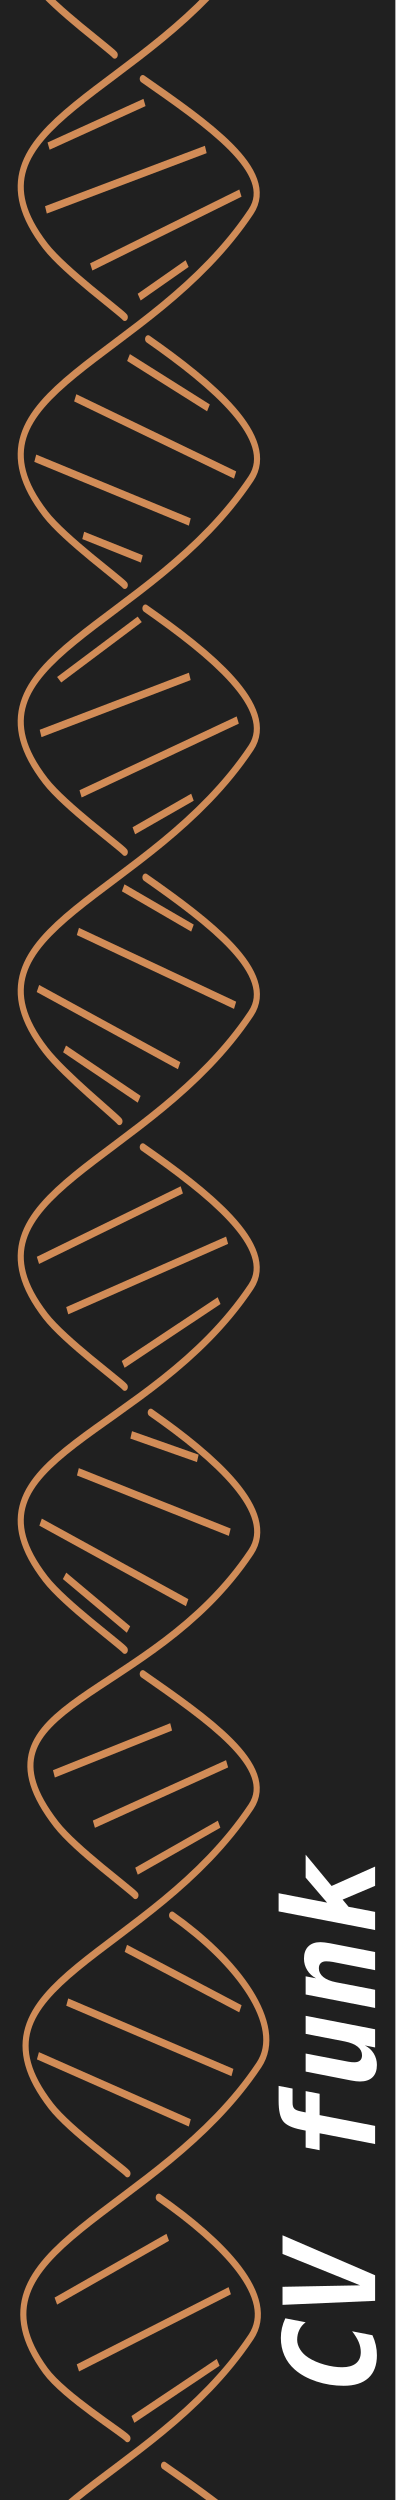
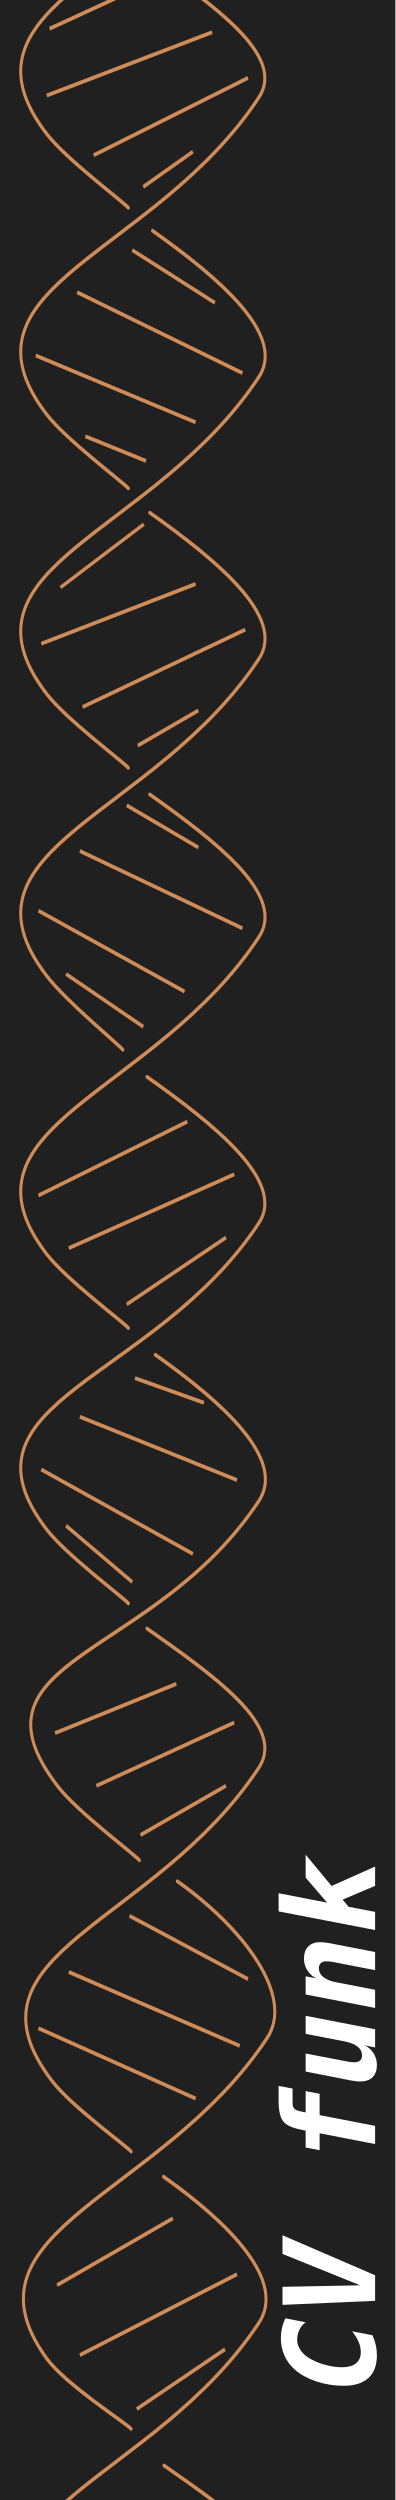
<svg xmlns="http://www.w3.org/2000/svg" width="20.32mm" height="128.5mm" viewBox="0 0 20.32 128.5" version="1.1" id="svg8" xml:space="preserve">
  <defs id="defs2">
    <clipPath id="_clip1">
      <rect x="1625" y="1115" width="205" height="598" id="rect6630" />
    </clipPath>
  </defs>
  <rect id="rect1" x="4.7184479e-16" y="-0.722" width="20.32" height="129.943" style="clip-rule:evenodd;fill:#202020;fill-rule:evenodd;stroke-width:0.317;stroke-linejoin:round;stroke-miterlimit:1.5" />
  <rect style="clip-rule:evenodd;display:none;fill:#3b3b3b;fill-opacity:1;fill-rule:evenodd;stroke:#d08c59;stroke-width:0.352;stroke-linejoin:round;stroke-miterlimit:1.5;stroke-dasharray:none;stroke-opacity:1" id="rect2" width="17.226" height="111.574" x="19.288" y="11.275" rx="4" ry="4" />
-   <g transform="matrix(0.1369486,0,0,0.1725073,-404.9252,-150.3342)" id="g745" style="clip-rule:evenodd;fill-rule:evenodd;stroke-width:2.295;stroke-linejoin:round;stroke-miterlimit:1.5;stroke-dasharray:none">
-     <path d="m 2982,1262 60,-21" style="fill:none;stroke:#d28c57;stroke-width:2.295;stroke-dasharray:none" id="path743" />
-   </g>
-   <g transform="matrix(0.1369486,0,0,0.1725073,-404.9252,-150.3342)" id="g749" style="clip-rule:evenodd;fill-rule:evenodd;stroke-width:2.295;stroke-linejoin:round;stroke-miterlimit:1.5;stroke-dasharray:none">
-     <path d="m 2986,1577 57,-23" style="fill:none;stroke:#d28c57;stroke-width:2.295;stroke-dasharray:none" id="path747" />
-   </g>
-   <g transform="matrix(0.1369486,0,0,0.1725073,-406.0586,-153.2507)" id="g753" style="clip-rule:evenodd;fill-rule:evenodd;stroke-width:2.295;stroke-linejoin:round;stroke-miterlimit:1.5;stroke-dasharray:none">
-     <path d="m 2986,1574 42,-19" style="fill:none;stroke:#d28c57;stroke-width:2.295;stroke-dasharray:none" id="path751" />
-   </g>
-   <g transform="matrix(0.1369486,0,0,0.1725073,-401.9598,-147.6863)" id="g757" style="clip-rule:evenodd;fill-rule:evenodd;stroke-width:2.295;stroke-linejoin:round;stroke-miterlimit:1.5;stroke-dasharray:none">
-     <path d="m 2985,1577 32,-17" style="fill:none;stroke:#d28c57;stroke-width:2.295;stroke-dasharray:none" id="path755" />
-   </g>
  <g transform="matrix(0.1369486,0,0,0.1725073,-404.9252,-150.3342)" id="g761" style="clip-rule:evenodd;fill-rule:evenodd;stroke-width:1.534;stroke-linejoin:round;stroke-miterlimit:1.5">
        
    </g>
-   <g transform="matrix(0.1369486,0,0,0.1725073,-404.9252,-150.3342)" id="g765" style="clip-rule:evenodd;fill-rule:evenodd;stroke-width:2.295;stroke-linejoin:round;stroke-miterlimit:1.5;stroke-dasharray:none">
-     <path d="m 2971,1484 57,20" style="fill:none;stroke:#d28c57;stroke-width:2.295;stroke-dasharray:none" id="path763" />
-   </g>
-   <g transform="matrix(0.1369486,0,0,0.1725073,-404.9252,-150.3342)" id="g769" style="clip-rule:evenodd;fill-rule:evenodd;stroke-width:2.295;stroke-linejoin:round;stroke-miterlimit:1.5;stroke-dasharray:none">
-     <path d="m 2982,1468 62,21" style="fill:none;stroke:#d28c57;stroke-width:2.295;stroke-dasharray:none" id="path767" />
-   </g>
-   <g transform="matrix(0.1369486,0,0,0.1725073,-404.9252,-150.3342)" id="g773" style="clip-rule:evenodd;fill-rule:evenodd;stroke-width:2.295;stroke-linejoin:round;stroke-miterlimit:1.5;stroke-dasharray:none">
-     <path d="m 3004,1452 43,18" style="fill:none;stroke:#d28c57;stroke-width:2.295;stroke-dasharray:none" id="path771" />
-   </g>
-   <g transform="matrix(0.1369486,0,0,0.1725073,-404.9252,-150.3342)" id="g777" style="clip-rule:evenodd;fill-rule:evenodd;stroke-width:2.295;stroke-linejoin:round;stroke-miterlimit:1.5;stroke-dasharray:none">
-     <path d="m 3008,1429 31,-14" style="fill:none;stroke:#d28c57;stroke-width:2.295;stroke-dasharray:none" id="path775" />
-   </g>
-   <g transform="matrix(0.1369486,0,0,0.1725073,-404.9252,-150.3342)" id="g781" style="clip-rule:evenodd;fill-rule:evenodd;stroke-width:2.295;stroke-linejoin:round;stroke-miterlimit:1.5;stroke-dasharray:none">
-     <path d="m 2992,1415 50,-18" style="fill:none;stroke:#d28c57;stroke-width:2.295;stroke-dasharray:none" id="path779" />
-   </g>
-   <g transform="matrix(0.1369486,0,0,0.1725073,-404.9252,-150.3342)" id="g785" style="clip-rule:evenodd;fill-rule:evenodd;stroke-width:2.295;stroke-linejoin:round;stroke-miterlimit:1.5;stroke-dasharray:none">
-     <path d="m 2977,1400 44,-14" style="fill:none;stroke:#d28c57;stroke-width:2.295;stroke-dasharray:none" id="path783" />
-   </g>
-   <g transform="matrix(0.1369486,0,0,0.1725073,-404.9252,-150.3342)" id="g793" style="clip-rule:evenodd;fill-rule:evenodd;stroke-width:2.295;stroke-linejoin:round;stroke-miterlimit:1.5;stroke-dasharray:none">
-     <path d="m 2981,1341 24,16" style="fill:none;stroke:#d28c57;stroke-width:2.295;stroke-dasharray:none" id="path791" />
-   </g>
-   <g transform="matrix(0.1369486,0,0,0.1725073,-404.9252,-150.3342)" id="g797" style="clip-rule:evenodd;fill-rule:evenodd;stroke-width:2.295;stroke-linejoin:round;stroke-miterlimit:1.5;stroke-dasharray:none">
-     <path d="m 2972,1325 55,24" style="fill:none;stroke:#d28c57;stroke-width:2.295;stroke-dasharray:none" id="path795" />
-   </g>
-   <g transform="matrix(0.1369486,0,0,0.1725073,-404.9252,-150.3342)" id="g801" style="clip-rule:evenodd;fill-rule:evenodd;stroke-width:2.295;stroke-linejoin:round;stroke-miterlimit:1.5;stroke-dasharray:none">
-     <path d="m 2986,1310 57,18" style="fill:none;stroke:#d28c57;stroke-width:2.295;stroke-dasharray:none" id="path799" />
-   </g>
-   <g transform="matrix(0.1369486,0,0,0.1725073,-404.9252,-150.3342)" id="g805" style="clip-rule:evenodd;fill-rule:evenodd;stroke-width:2.295;stroke-linejoin:round;stroke-miterlimit:1.5;stroke-dasharray:none">
-     <path d="m 3006,1299 25,7" style="fill:none;stroke:#d28c57;stroke-width:2.295;stroke-dasharray:none" id="path803" />
-   </g>
-   <g transform="matrix(0.1369486,0,0,0.1725073,-404.9252,-150.3342)" id="g809" style="clip-rule:evenodd;fill-rule:evenodd;stroke-width:2.295;stroke-linejoin:round;stroke-miterlimit:1.5;stroke-dasharray:none">
-     <path d="m 3003,1278 36,-19" style="fill:none;stroke:#d28c57;stroke-width:2.295;stroke-dasharray:none" id="path807" />
-   </g>
-   <g transform="matrix(0.1369486,0,0,0.1725073,-404.9252,-150.3342)" id="g813" style="clip-rule:evenodd;fill-rule:evenodd;stroke-width:2.295;stroke-linejoin:round;stroke-miterlimit:1.5;stroke-dasharray:none">
-     <path d="m 2971,1247 54,-21" style="fill:none;stroke:#d28c57;stroke-width:2.295;stroke-dasharray:none" id="path811" />
-   </g>
-   <g transform="matrix(0.1369486,0,0,0.1725073,-404.9252,-150.3342)" id="g821" style="clip-rule:evenodd;fill-rule:evenodd;stroke-width:2.295;stroke-linejoin:round;stroke-miterlimit:1.5;stroke-dasharray:none">
-     <path d="m 2981,1184 28,15" style="fill:none;stroke:#d28c57;stroke-width:2.295;stroke-dasharray:none" id="path819" />
-   </g>
-   <g transform="matrix(0.1369486,0,0,0.1725073,-404.9252,-150.3342)" id="g825" style="clip-rule:evenodd;fill-rule:evenodd;stroke-width:2.295;stroke-linejoin:round;stroke-miterlimit:1.5;stroke-dasharray:none">
-     <path d="m 2971,1166 53,23" style="fill:none;stroke:#d28c57;stroke-width:2.295;stroke-dasharray:none" id="path823" />
-   </g>
-   <g transform="matrix(0.1369486,0,0,0.1725073,-404.9252,-150.3342)" id="g829" style="clip-rule:evenodd;fill-rule:evenodd;stroke-width:2.295;stroke-linejoin:round;stroke-miterlimit:1.5;stroke-dasharray:none">
-     <path d="m 2986,1149 59,22" style="fill:none;stroke:#d28c57;stroke-width:2.295;stroke-dasharray:none" id="path827" />
-   </g>
-   <g transform="matrix(0.1369486,0,0,0.1725073,-404.9252,-150.3342)" id="g833" style="clip-rule:evenodd;fill-rule:evenodd;stroke-width:2.295;stroke-linejoin:round;stroke-miterlimit:1.5;stroke-dasharray:none">
-     <path d="m 3003,1136 26,12" style="fill:none;stroke:#d28c57;stroke-width:2.295;stroke-dasharray:none" id="path831" />
-   </g>
-   <g transform="matrix(0.1369486,0,0,0.1725073,-404.9252,-150.3342)" id="g837" style="clip-rule:evenodd;fill-rule:evenodd;stroke-width:2.295;stroke-linejoin:round;stroke-miterlimit:1.5;stroke-dasharray:none">
-     <path d="m 2987,1108 59,-22" style="fill:none;stroke:#d28c57;stroke-width:2.295;stroke-dasharray:none" id="path835" />
-   </g>
-   <g transform="matrix(0.1369486,0,0,0.1725073,-404.9252,-150.3342)" id="g841" style="clip-rule:evenodd;fill-rule:evenodd;stroke-width:2.295;stroke-linejoin:round;stroke-miterlimit:1.5;stroke-dasharray:none">
-     <path d="m 3007,1119 22,-10" style="fill:none;stroke:#d28c57;stroke-width:2.295;stroke-dasharray:none" id="path839" />
-   </g>
-   <g transform="matrix(0.1369486,0,0,0.1725073,-404.9252,-150.3342)" id="g845" style="clip-rule:evenodd;fill-rule:evenodd;stroke-width:2.295;stroke-linejoin:round;stroke-miterlimit:1.5;stroke-dasharray:none">
-     <path d="m 2972,1090 56,-17" style="fill:none;stroke:#d28c57;stroke-width:2.295;stroke-dasharray:none" id="path843" />
-   </g>
-   <g transform="matrix(0.1369486,0,0,0.1725073,-404.9252,-150.3342)" id="g853" style="clip-rule:evenodd;fill-rule:evenodd;stroke-width:2.295;stroke-linejoin:round;stroke-miterlimit:1.5;stroke-dasharray:none">
-     <path d="m 2988,1031 22,7" style="fill:none;stroke:#d28c57;stroke-width:2.295;stroke-dasharray:none" id="path851" />
-   </g>
-   <g transform="matrix(0.1369486,0,0,0.1725073,-404.9252,-150.3342)" id="g857" style="clip-rule:evenodd;fill-rule:evenodd;stroke-width:2.295;stroke-linejoin:round;stroke-miterlimit:1.5;stroke-dasharray:none">
-     <path d="m 2970,1008 58,19" style="fill:none;stroke:#d28c57;stroke-width:2.295;stroke-dasharray:none" id="path855" />
-   </g>
-   <g transform="matrix(0.1369486,0,0,0.1725073,-404.9252,-150.3342)" id="g861" style="clip-rule:evenodd;fill-rule:evenodd;stroke-width:2.295;stroke-linejoin:round;stroke-miterlimit:1.5;stroke-dasharray:none">
-     <path d="m 2985,990 60,23" style="fill:none;stroke:#d28c57;stroke-width:2.295;stroke-dasharray:none" id="path859" />
-   </g>
-   <g transform="matrix(0.1369486,0,0,0.1725073,-404.9252,-150.3342)" id="g865" style="clip-rule:evenodd;fill-rule:evenodd;stroke-width:2.295;stroke-linejoin:round;stroke-miterlimit:1.5;stroke-dasharray:none">
-     <path d="m 3005,978 30,15" style="fill:none;stroke:#d28c57;stroke-width:2.295;stroke-dasharray:none" id="path863" />
-   </g>
-   <g transform="matrix(0.1369486,0,0,0.1725073,-404.9252,-150.3342)" id="g869" style="clip-rule:evenodd;fill-rule:evenodd;stroke-width:2.295;stroke-linejoin:round;stroke-miterlimit:1.5;stroke-dasharray:none">
-     <path d="m 2991,951 56,-22" style="fill:none;stroke:#d28c57;stroke-width:2.295;stroke-dasharray:none" id="path867" />
-   </g>
-   <g transform="matrix(0.1369486,0,0,0.1725073,-404.9252,-150.3342)" id="g873" style="clip-rule:evenodd;fill-rule:evenodd;stroke-width:2.295;stroke-linejoin:round;stroke-miterlimit:1.5;stroke-dasharray:none">
-     <path d="m 3009,960 18,-10" style="fill:none;stroke:#d28c57;stroke-width:2.295;stroke-dasharray:none" id="path871" />
-   </g>
-   <g transform="matrix(0.1369486,0,0,0.1725073,-404.9252,-150.3342)" id="g877" style="clip-rule:evenodd;fill-rule:evenodd;stroke-width:2.295;stroke-linejoin:round;stroke-miterlimit:1.5;stroke-dasharray:none">
-     <path d="m 2974,934 60,-18" style="fill:none;stroke:#d28c57;stroke-width:2.295;stroke-dasharray:none" id="path875" />
-   </g>
-   <g transform="matrix(0.1369486,0,0,0.1725073,-404.9252,-150.3342)" id="g881" style="clip-rule:evenodd;fill-rule:evenodd;stroke-width:2.295;stroke-linejoin:round;stroke-miterlimit:1.5;stroke-dasharray:none">
-     <path d="m 2975,915 36,-13" style="fill:none;stroke:#d28c57;stroke-width:2.295;stroke-dasharray:none" id="path879" />
-   </g>
-   <g transform="matrix(0.1369486,0,0,0.1725073,-404.9062,-137.2346)" id="g885" style="clip-rule:evenodd;fill-rule:evenodd;stroke-width:2.295;stroke-linejoin:round;stroke-miterlimit:1.5;stroke-dasharray:none">
-     <path d="m 3012.22,896.558 c 24.22,13.465 48.56,29.718 38.6,41.579 -37.91,45.121 -112.56,53.586 -77.11,90.103 7.13,7.35 28.38,19.73 29.75,21.16" style="fill:none;stroke:#d08c58;stroke-width:2.295;stroke-linecap:round;stroke-dasharray:none" id="path883" />
-   </g>
-   <g transform="matrix(0.1369486,0,0,0.1725073,-404.9062,-150.9547)" id="g889" style="clip-rule:evenodd;fill-rule:evenodd;stroke-width:2.295;stroke-linejoin:round;stroke-miterlimit:1.5;stroke-dasharray:none">
-     <path d="m 3010.22,898.558 c 24.22,13.465 50.56,27.718 40.6,39.579 -37.91,45.121 -112.56,53.586 -77.11,90.103 7.13,7.35 28.38,19.73 29.75,21.16" style="fill:none;stroke:#d08c58;stroke-width:2.295;stroke-linecap:round;stroke-dasharray:none" id="path887" />
-   </g>
-   <g transform="matrix(0.1369486,0,0,0.1725073,-405.4238,-178.2108)" id="g893" style="clip-rule:evenodd;fill-rule:evenodd;stroke-width:2.295;stroke-linejoin:round;stroke-miterlimit:1.5;stroke-dasharray:none">
-     <path d="m 2973.71,1028.24 c 7.13,7.35 28.38,19.73 29.75,21.16" style="fill:none;stroke:#d08c58;stroke-width:2.295;stroke-linecap:round;stroke-dasharray:none" id="path891" />
-   </g>
-   <g transform="matrix(0.1369486,0,0,0.1725073,-403.8143,-28.28005)" id="g897" style="clip-rule:evenodd;fill-rule:evenodd;stroke-width:2.295;stroke-linejoin:round;stroke-miterlimit:1.5;stroke-dasharray:none">
-     <path d="m 3010.22,898.558 c 24.22,13.465 50.56,27.718 40.6,39.579" style="fill:none;stroke:#d08c58;stroke-width:2.295;stroke-linecap:round;stroke-dasharray:none" id="path895" />
-   </g>
-   <g transform="matrix(0.1369486,0,0,0.1725073,-404.9062,-164.7273)" id="g901" style="clip-rule:evenodd;fill-rule:evenodd;stroke-width:2.295;stroke-linejoin:round;stroke-miterlimit:1.5;stroke-dasharray:none">
-     <path d="m 3050.82,938.137 c -37.91,45.121 -112.56,53.586 -77.11,90.103 7.13,7.35 28.38,19.73 29.75,21.16" style="fill:none;stroke:#d08c58;stroke-width:2.295;stroke-linecap:round;stroke-dasharray:none" id="path899" />
-   </g>
-   <g transform="matrix(0.1369486,0,0,0.1725073,-404.9062,-123.3944)" id="g905" style="clip-rule:evenodd;fill-rule:evenodd;stroke-width:2.295;stroke-linejoin:round;stroke-miterlimit:1.5;stroke-dasharray:none">
-     <path d="m 3011.22,896.558 c 24.22,13.465 49.56,29.718 39.6,41.579 -37.91,45.121 -112.56,53.586 -77.11,90.103 7.13,7.35 26.38,19.73 27.75,21.16" style="fill:none;stroke:#d08c58;stroke-width:2.295;stroke-linecap:round;stroke-dasharray:none" id="path903" />
-   </g>
-   <g transform="matrix(0.1369486,0,0,0.1725073,-404.9062,-109.737)" id="g909" style="clip-rule:evenodd;fill-rule:evenodd;stroke-width:2.295;stroke-linejoin:round;stroke-miterlimit:1.5;stroke-dasharray:none">
-     <path d="m 3011.22,897.558 c 24.22,13.465 49.56,28.718 39.6,40.579 -37.91,45.121 -112.56,53.586 -77.11,90.103 7.13,7.35 28.38,19.73 29.75,21.16" style="fill:none;stroke:#d08c58;stroke-width:2.295;stroke-linecap:round;stroke-dasharray:none" id="path907" />
-   </g>
-   <g transform="matrix(0.1369486,0,0,0.1725073,-404.9062,-95.70022)" id="g913" style="clip-rule:evenodd;fill-rule:evenodd;stroke-width:2.295;stroke-linejoin:round;stroke-miterlimit:1.5;stroke-dasharray:none">
-     <path d="m 3010.22,896.558 c 24.22,13.465 50.56,29.718 40.6,41.579 -37.91,45.121 -112.56,50.586 -77.11,87.103 7.13,7.35 28.38,19.73 29.75,21.16" style="fill:none;stroke:#d08c58;stroke-width:2.295;stroke-linecap:round;stroke-dasharray:none" id="path911" />
-   </g>
-   <g transform="matrix(0.1369486,0,0,0.1725073,-404.9062,-82.05973)" id="g917" style="clip-rule:evenodd;fill-rule:evenodd;stroke-width:2.295;stroke-linejoin:round;stroke-miterlimit:1.5;stroke-dasharray:none">
-     <path d="m 3013.22,896.558 c 24.22,13.465 47.56,29.718 37.6,41.579 -37.91,45.121 -108.56,44.586 -73.11,81.103 7.13,7.35 28.38,19.73 29.75,21.16" style="fill:none;stroke:#d08c58;stroke-width:2.295;stroke-linecap:round;stroke-dasharray:none" id="path915" />
-   </g>
-   <g transform="matrix(0.1369486,0,0,0.1725073,-404.9062,-68.96521)" id="g921" style="clip-rule:evenodd;fill-rule:evenodd;stroke-width:2.295;stroke-linejoin:round;stroke-miterlimit:1.5;stroke-dasharray:none">
-     <path d="m 3010.22,898.558 c 24.22,13.465 50.56,27.718 40.6,39.579 -37.91,45.121 -110.56,52.586 -75.11,89.103 7.13,7.35 27.38,18.73 28.75,20.16" style="fill:none;stroke:#d08c58;stroke-width:2.295;stroke-linecap:round;stroke-dasharray:none" id="path919" />
-   </g>
-   <g transform="matrix(0.1369486,0,0,0.1725073,-404.9062,-54.83306)" id="g925" style="clip-rule:evenodd;fill-rule:evenodd;stroke-width:2.295;stroke-linejoin:round;stroke-miterlimit:1.5;stroke-dasharray:none">
-     <path d="m 3021.22,888.558 c 24.22,13.465 42.56,32.718 32.6,44.579 -37.91,45.121 -113.56,54.586 -80.11,91.103 6.91,7.55 29.38,18.73 30.75,20.16" style="fill:none;stroke:#d08c58;stroke-width:2.295;stroke-linecap:round;stroke-dasharray:none" id="path923" />
-   </g>
-   <g transform="matrix(0.1369486,0,0,0.1725073,-404.9062,-41.71112)" id="g929" style="clip-rule:evenodd;fill-rule:evenodd;stroke-width:2.295;stroke-linejoin:round;stroke-miterlimit:1.5;stroke-dasharray:none">
-     <path d="m 3016.22,896.558 c 24.22,13.465 44.56,29.718 34.6,41.579 -37.91,45.121 -112.56,53.586 -77.11,90.103" style="fill:none;stroke:#d08c58;stroke-width:2.295;stroke-linecap:round;stroke-dasharray:none" id="path927" />
-   </g>
  <g transform="matrix(0,-0.1566679,0.1566679,0,-193.957,421.7015)" id="g935" style="clip-rule:evenodd;fill-rule:evenodd;stroke-width:1.534;stroke-linejoin:round;stroke-miterlimit:1.5">
    <g transform="matrix(41.6667,0,0,41.6667,2081.89,1361.08)" id="g931" style="stroke-width:1.534">
        </g>
    <g aria-label="CV funk" id="text933" style="font-style:italic;font-weight:700;font-size:41.667px;font-family:Menlo-BoldItalic, Menlo, monospace;fill:#ffffff">
      <path d="m 1925.537,1360.205 q -1.567,0.732 -3.215,1.099 -1.628,0.366 -3.357,0.366 -4.862,0 -7.446,-2.787 -2.563,-2.808 -2.563,-8.097 0,-4.679 1.424,-8.972 1.444,-4.313 3.906,-7.1 1.974,-2.238 4.618,-3.398 2.645,-1.16 5.758,-1.16 1.668,0 3.255,0.366 1.607,0.366 3.174,1.099 l -1.302,6.673 q -1.017,-1.383 -2.502,-2.075 -1.465,-0.712 -3.255,-0.712 -1.628,0 -3.194,0.997 -1.567,0.977 -2.665,2.706 -1.404,2.177 -2.279,5.249 -0.855,3.052 -0.855,5.798 0,2.97 1.282,4.557 1.282,1.567 3.683,1.567 1.648,0 3.276,-0.671 1.648,-0.692 3.56,-2.177 z" id="path507" />
      <path d="m 1941.915,1356.156 10.295,-25.452 h 6.124 l -13.123,30.375 h -8.382 l -1.322,-30.375 h 5.92 z" id="path509" />
      <path d="m 1998.963,1336.747 -0.326,1.546 h 6.999 l -0.875,4.578 h -6.999 l -3.54,18.209 h -5.961 l 3.54,-18.209 h -5.554 l 0.875,-4.578 h 5.554 l 0.326,-1.587 q 0.855,-4.293 2.726,-5.778 1.872,-1.506 6.734,-1.506 h 4.883 l -0.875,4.578 h -4.679 q -1.323,0 -1.913,0.57 -0.59,0.549 -0.915,2.177 z" id="path511" />
      <path d="m 2009.135,1353.125 2.909,-14.832 h 5.92 l -2.665,13.916 q -0.102,0.549 -0.163,1.078 -0.041,0.529 -0.041,1.038 0,1.18 0.59,1.831 0.59,0.631 1.689,0.631 1.689,0 2.828,-1.424 1.16,-1.424 1.729,-4.232 l 2.482,-12.838 h 5.92 l -4.415,22.787 h -5.961 l 0.671,-3.377 q -0.895,1.831 -2.624,2.909 -1.729,1.058 -3.784,1.058 -2.624,0 -4.028,-1.424 -1.404,-1.444 -1.404,-4.13 0,-0.57 0.081,-1.302 0.081,-0.732 0.265,-1.689 z" id="path513" />
      <path d="m 2054.139,1346.269 -2.869,14.811 h -5.961 l 2.706,-13.876 q 0.102,-0.529 0.142,-1.058 0.061,-0.549 0.061,-1.099 0,-1.18 -0.59,-1.79 -0.59,-0.631 -1.709,-0.631 -1.668,0 -2.869,1.465 -1.18,1.465 -1.709,4.191 l -2.462,12.797 h -5.961 l 4.415,-22.787 h 5.961 l -0.651,3.418 q 0.977,-1.872 2.686,-2.909 1.709,-1.058 3.764,-1.058 2.604,0 4.008,1.424 1.404,1.404 1.404,3.988 0,0.61 -0.102,1.383 -0.081,0.773 -0.265,1.729 z" id="path515" />
      <path d="m 2064.596,1329.423 h 5.961 l -3.092,15.91 8.22,-7.04 h 7.528 l -10.274,8.504 6.368,14.282 h -6.327 l -4.517,-10.661 -2.36,1.953 -1.668,8.708 h -5.961 z" id="path517" />
    </g>
  </g>
-   <g transform="matrix(0.1725073,0,0,0.1725073,-509.8235,-150.3342)" id="g939" style="clip-rule:evenodd;fill-rule:evenodd;stroke-width:2.045;stroke-linejoin:round;stroke-miterlimit:1.5;stroke-dasharray:none">
-     <path d="m 2973,1074 24,-18" style="fill:none;stroke:#d28c57;stroke-width:2.045;stroke-dasharray:none" id="path937" />
+   <g transform="matrix(0.1416826,0,0,0.1806285,-418.96,-163.7993)" id="g745" style="clip-rule:evenodd;fill-rule:evenodd;stroke:#d08c58;stroke-width:1.103;stroke-linejoin:round;stroke-miterlimit:1.5;stroke-dasharray:none;stroke-opacity:1">
+     <path d="m 2982,1262 60,-21" style="fill:none;stroke:#d08c58;stroke-width:1.103;stroke-dasharray:none;stroke-opacity:1" id="path743" />
+   </g>
+   <g transform="matrix(0.1416826,0,0,0.1806285,-418.96,-163.7993)" id="g749" style="clip-rule:evenodd;fill-rule:evenodd;stroke:#d08c58;stroke-width:1.103;stroke-linejoin:round;stroke-miterlimit:1.5;stroke-dasharray:none;stroke-opacity:1">
+     <path d="m 2986,1577 57,-23" style="fill:none;stroke:#d08c58;stroke-width:1.103;stroke-dasharray:none;stroke-opacity:1" id="path747" />
+   </g>
+   <g transform="matrix(0.1416826,0,0,0.1806285,-420.1326,-166.8532)" id="g753" style="clip-rule:evenodd;fill-rule:evenodd;stroke:#d08c58;stroke-width:1.103;stroke-linejoin:round;stroke-miterlimit:1.5;stroke-dasharray:none;stroke-opacity:1">
+     <path d="m 2986,1574 42,-19" style="fill:none;stroke:#d08c58;stroke-width:1.103;stroke-dasharray:none;stroke-opacity:1" id="path751" />
+   </g>
+   <g transform="matrix(0.1416826,0,0,0.1806285,-415.8921,-161.0268)" id="g757" style="clip-rule:evenodd;fill-rule:evenodd;stroke:#d08c58;stroke-width:1.103;stroke-linejoin:round;stroke-miterlimit:1.5;stroke-dasharray:none;stroke-opacity:1">
+     <path d="m 2985,1577 32,-17" style="fill:none;stroke:#d08c58;stroke-width:1.103;stroke-dasharray:none;stroke-opacity:1" id="path755" />
+   </g>
+   <g transform="matrix(0.1416826,0,0,0.1806285,-418.96,-163.7993)" id="g765" style="clip-rule:evenodd;fill-rule:evenodd;stroke:#d08c58;stroke-width:1.103;stroke-linejoin:round;stroke-miterlimit:1.5;stroke-dasharray:none;stroke-opacity:1">
+     <path d="m 2971,1484 57,20" style="fill:none;stroke:#d08c58;stroke-width:1.103;stroke-dasharray:none;stroke-opacity:1" id="path763" />
+   </g>
+   <g transform="matrix(0.1416826,0,0,0.1806285,-418.96,-163.7993)" id="g769" style="clip-rule:evenodd;fill-rule:evenodd;stroke:#d08c58;stroke-width:1.103;stroke-linejoin:round;stroke-miterlimit:1.5;stroke-dasharray:none;stroke-opacity:1">
+     <path d="m 2982,1468 62,21" style="fill:none;stroke:#d08c58;stroke-width:1.103;stroke-dasharray:none;stroke-opacity:1" id="path767" />
+   </g>
+   <g transform="matrix(0.1416826,0,0,0.1806285,-418.96,-163.7993)" id="g773" style="clip-rule:evenodd;fill-rule:evenodd;stroke:#d08c58;stroke-width:1.103;stroke-linejoin:round;stroke-miterlimit:1.5;stroke-dasharray:none;stroke-opacity:1">
+     <path d="m 3004,1452 43,18" style="fill:none;stroke:#d08c58;stroke-width:1.103;stroke-dasharray:none;stroke-opacity:1" id="path771" />
+   </g>
+   <g transform="matrix(0.1416826,0,0,0.1806285,-418.96,-163.7993)" id="g777" style="clip-rule:evenodd;fill-rule:evenodd;stroke:#d08c58;stroke-width:1.103;stroke-linejoin:round;stroke-miterlimit:1.5;stroke-dasharray:none;stroke-opacity:1">
+     <path d="m 3008,1429 31,-14" style="fill:none;stroke:#d08c58;stroke-width:1.103;stroke-dasharray:none;stroke-opacity:1" id="path775" />
+   </g>
+   <g transform="matrix(0.1416826,0,0,0.1806285,-418.96,-163.7993)" id="g781" style="clip-rule:evenodd;fill-rule:evenodd;stroke:#d08c58;stroke-width:1.103;stroke-linejoin:round;stroke-miterlimit:1.5;stroke-dasharray:none;stroke-opacity:1">
+     <path d="m 2992,1415 50,-18" style="fill:none;stroke:#d08c58;stroke-width:1.103;stroke-dasharray:none;stroke-opacity:1" id="path779" />
+   </g>
+   <g transform="matrix(0.1416826,0,0,0.1806285,-418.96,-163.7993)" id="g785" style="clip-rule:evenodd;fill-rule:evenodd;stroke:#d08c58;stroke-width:1.103;stroke-linejoin:round;stroke-miterlimit:1.5;stroke-dasharray:none;stroke-opacity:1">
+     <path d="m 2977,1400 44,-14" style="fill:none;stroke:#d08c58;stroke-width:1.103;stroke-dasharray:none;stroke-opacity:1" id="path783" />
+   </g>
+   <g transform="matrix(0.1416826,0,0,0.1806285,-418.96,-163.7993)" id="g793" style="clip-rule:evenodd;fill-rule:evenodd;stroke:#d08c58;stroke-width:1.103;stroke-linejoin:round;stroke-miterlimit:1.5;stroke-dasharray:none;stroke-opacity:1">
+     <path d="m 2981,1341 24,16" style="fill:none;stroke:#d08c58;stroke-width:1.103;stroke-dasharray:none;stroke-opacity:1" id="path791" />
+   </g>
+   <g transform="matrix(0.1416826,0,0,0.1806285,-418.96,-163.7993)" id="g797" style="clip-rule:evenodd;fill-rule:evenodd;stroke:#d08c58;stroke-width:1.103;stroke-linejoin:round;stroke-miterlimit:1.5;stroke-dasharray:none;stroke-opacity:1">
+     <path d="m 2972,1325 55,24" style="fill:none;stroke:#d08c58;stroke-width:1.103;stroke-dasharray:none;stroke-opacity:1" id="path795" />
+   </g>
+   <g transform="matrix(0.1416826,0,0,0.1806285,-418.96,-163.7993)" id="g801" style="clip-rule:evenodd;fill-rule:evenodd;stroke:#d08c58;stroke-width:1.103;stroke-linejoin:round;stroke-miterlimit:1.5;stroke-dasharray:none;stroke-opacity:1">
+     <path d="m 2986,1310 57,18" style="fill:none;stroke:#d08c58;stroke-width:1.103;stroke-dasharray:none;stroke-opacity:1" id="path799" />
+   </g>
+   <g transform="matrix(0.1416826,0,0,0.1806285,-418.96,-163.7993)" id="g805" style="clip-rule:evenodd;fill-rule:evenodd;stroke:#d08c58;stroke-width:1.103;stroke-linejoin:round;stroke-miterlimit:1.5;stroke-dasharray:none;stroke-opacity:1">
+     <path d="m 3006,1299 25,7" style="fill:none;stroke:#d08c58;stroke-width:1.103;stroke-dasharray:none;stroke-opacity:1" id="path803" />
+   </g>
+   <g transform="matrix(0.1416826,0,0,0.1806285,-418.96,-163.7993)" id="g809" style="clip-rule:evenodd;fill-rule:evenodd;stroke:#d08c58;stroke-width:1.103;stroke-linejoin:round;stroke-miterlimit:1.5;stroke-dasharray:none;stroke-opacity:1">
+     <path d="m 3003,1278 36,-19" style="fill:none;stroke:#d08c58;stroke-width:1.103;stroke-dasharray:none;stroke-opacity:1" id="path807" />
+   </g>
+   <g transform="matrix(0.1416826,0,0,0.1806285,-418.96,-163.7993)" id="g813" style="clip-rule:evenodd;fill-rule:evenodd;stroke:#d08c58;stroke-width:1.103;stroke-linejoin:round;stroke-miterlimit:1.5;stroke-dasharray:none;stroke-opacity:1">
+     <path d="m 2971,1247 54,-21" style="fill:none;stroke:#d08c58;stroke-width:1.103;stroke-dasharray:none;stroke-opacity:1" id="path811" />
+   </g>
+   <g transform="matrix(0.1416826,0,0,0.1806285,-418.96,-163.7993)" id="g821" style="clip-rule:evenodd;fill-rule:evenodd;stroke:#d08c58;stroke-width:1.103;stroke-linejoin:round;stroke-miterlimit:1.5;stroke-dasharray:none;stroke-opacity:1">
+     <path d="m 2981,1184 28,15" style="fill:none;stroke:#d08c58;stroke-width:1.103;stroke-dasharray:none;stroke-opacity:1" id="path819" />
+   </g>
+   <g transform="matrix(0.1416826,0,0,0.1806285,-418.96,-163.7993)" id="g825" style="clip-rule:evenodd;fill-rule:evenodd;stroke:#d08c58;stroke-width:1.103;stroke-linejoin:round;stroke-miterlimit:1.5;stroke-dasharray:none;stroke-opacity:1">
+     <path d="m 2971,1166 53,23" style="fill:none;stroke:#d08c58;stroke-width:1.103;stroke-dasharray:none;stroke-opacity:1" id="path823" />
+   </g>
+   <g transform="matrix(0.1416826,0,0,0.1806285,-418.96,-163.7993)" id="g829" style="clip-rule:evenodd;fill-rule:evenodd;stroke:#d08c58;stroke-width:1.103;stroke-linejoin:round;stroke-miterlimit:1.5;stroke-dasharray:none;stroke-opacity:1">
+     <path d="m 2986,1149 59,22" style="fill:none;stroke:#d08c58;stroke-width:1.103;stroke-dasharray:none;stroke-opacity:1" id="path827" />
+   </g>
+   <g transform="matrix(0.1416826,0,0,0.1806285,-418.96,-163.7993)" id="g833" style="clip-rule:evenodd;fill-rule:evenodd;stroke:#d08c58;stroke-width:1.103;stroke-linejoin:round;stroke-miterlimit:1.5;stroke-dasharray:none;stroke-opacity:1">
+     <path d="m 3003,1136 26,12" style="fill:none;stroke:#d08c58;stroke-width:1.103;stroke-dasharray:none;stroke-opacity:1" id="path831" />
+   </g>
+   <g transform="matrix(0.1416826,0,0,0.1806285,-418.96,-163.7993)" id="g837" style="clip-rule:evenodd;fill-rule:evenodd;stroke:#d08c58;stroke-width:1.103;stroke-linejoin:round;stroke-miterlimit:1.5;stroke-dasharray:none;stroke-opacity:1">
+     <path d="m 2987,1108 59,-22" style="fill:none;stroke:#d08c58;stroke-width:1.103;stroke-dasharray:none;stroke-opacity:1" id="path835" />
+   </g>
+   <g transform="matrix(0.1416826,0,0,0.1806285,-418.96,-163.7993)" id="g841" style="clip-rule:evenodd;fill-rule:evenodd;stroke:#d08c58;stroke-width:1.103;stroke-linejoin:round;stroke-miterlimit:1.5;stroke-dasharray:none;stroke-opacity:1">
+     <path d="m 3007,1119 22,-10" style="fill:none;stroke:#d08c58;stroke-width:1.103;stroke-dasharray:none;stroke-opacity:1" id="path839" />
+   </g>
+   <g transform="matrix(0.1416826,0,0,0.1806285,-418.96,-163.7993)" id="g845" style="clip-rule:evenodd;fill-rule:evenodd;stroke:#d08c58;stroke-width:1.103;stroke-linejoin:round;stroke-miterlimit:1.5;stroke-dasharray:none;stroke-opacity:1">
+     <path d="m 2972,1090 56,-17" style="fill:none;stroke:#d08c58;stroke-width:1.103;stroke-dasharray:none;stroke-opacity:1" id="path843" />
+   </g>
+   <g transform="matrix(0.1416826,0,0,0.1806285,-418.96,-163.7993)" id="g853" style="clip-rule:evenodd;fill-rule:evenodd;stroke:#d08c58;stroke-width:1.103;stroke-linejoin:round;stroke-miterlimit:1.5;stroke-dasharray:none;stroke-opacity:1">
+     <path d="m 2988,1031 22,7" style="fill:none;stroke:#d08c58;stroke-width:1.103;stroke-dasharray:none;stroke-opacity:1" id="path851" />
+   </g>
+   <g transform="matrix(0.1416826,0,0,0.1806285,-418.96,-163.7993)" id="g857" style="clip-rule:evenodd;fill-rule:evenodd;stroke:#d08c58;stroke-width:1.103;stroke-linejoin:round;stroke-miterlimit:1.5;stroke-dasharray:none;stroke-opacity:1">
+     <path d="m 2970,1008 58,19" style="fill:none;stroke:#d08c58;stroke-width:1.103;stroke-dasharray:none;stroke-opacity:1" id="path855" />
+   </g>
+   <g transform="matrix(0.1416826,0,0,0.1806285,-418.96,-163.7993)" id="g861" style="clip-rule:evenodd;fill-rule:evenodd;stroke:#d08c58;stroke-width:1.103;stroke-linejoin:round;stroke-miterlimit:1.5;stroke-dasharray:none;stroke-opacity:1">
+     <path d="m 2985,990 60,23" style="fill:none;stroke:#d08c58;stroke-width:1.103;stroke-dasharray:none;stroke-opacity:1" id="path859" />
+   </g>
+   <g transform="matrix(0.1416826,0,0,0.1806285,-418.96,-163.7993)" id="g865" style="clip-rule:evenodd;fill-rule:evenodd;stroke:#d08c58;stroke-width:1.103;stroke-linejoin:round;stroke-miterlimit:1.5;stroke-dasharray:none;stroke-opacity:1">
+     <path d="m 3005,978 30,15" style="fill:none;stroke:#d08c58;stroke-width:1.103;stroke-dasharray:none;stroke-opacity:1" id="path863" />
+   </g>
+   <g transform="matrix(0.1416826,0,0,0.1806285,-418.96,-163.7993)" id="g869" style="clip-rule:evenodd;fill-rule:evenodd;stroke:#d08c58;stroke-width:1.103;stroke-linejoin:round;stroke-miterlimit:1.5;stroke-dasharray:none;stroke-opacity:1">
+     <path d="m 2991,951 56,-22" style="fill:none;stroke:#d08c58;stroke-width:1.103;stroke-dasharray:none;stroke-opacity:1" id="path867" />
+   </g>
+   <g transform="matrix(0.1416826,0,0,0.1806285,-418.96,-163.7993)" id="g873" style="clip-rule:evenodd;fill-rule:evenodd;stroke:#d08c58;stroke-width:1.103;stroke-linejoin:round;stroke-miterlimit:1.5;stroke-dasharray:none;stroke-opacity:1">
+     <path d="m 3009,960 18,-10" style="fill:none;stroke:#d08c58;stroke-width:1.103;stroke-dasharray:none;stroke-opacity:1" id="path871" />
+   </g>
+   <g transform="matrix(0.1416826,0,0,0.1806285,-418.96,-163.7993)" id="g877" style="clip-rule:evenodd;fill-rule:evenodd;stroke:#d08c58;stroke-width:1.103;stroke-linejoin:round;stroke-miterlimit:1.5;stroke-dasharray:none;stroke-opacity:1">
+     <path d="m 2974,934 60,-18" style="fill:none;stroke:#d08c58;stroke-width:1.103;stroke-dasharray:none;stroke-opacity:1" id="path875" />
+   </g>
+   <g transform="matrix(0.1416826,0,0,0.1806285,-418.96,-163.7993)" id="g881" style="clip-rule:evenodd;fill-rule:evenodd;stroke:#d08c58;stroke-width:1.103;stroke-linejoin:round;stroke-miterlimit:1.5;stroke-dasharray:none;stroke-opacity:1">
+     <path d="m 2975,915 36,-13" style="fill:none;stroke:#d08c58;stroke-width:1.103;stroke-dasharray:none;stroke-opacity:1" id="path879" />
+   </g>
+   <g transform="matrix(0.1416826,0,0,0.1806285,-418.9404,-150.0831)" id="g885" style="clip-rule:evenodd;fill-rule:evenodd;stroke:#d08c58;stroke-width:1.103;stroke-linejoin:round;stroke-miterlimit:1.5;stroke-dasharray:none;stroke-opacity:1">
+     <path d="m 3012.22,896.558 c 24.22,13.465 48.56,29.718 38.6,41.579 -37.91,45.121 -112.56,53.586 -77.11,90.103 7.13,7.35 28.38,19.73 29.75,21.16" style="fill:none;stroke:#d08c58;stroke-width:1.103;stroke-linecap:round;stroke-dasharray:none;stroke-opacity:1" id="path883" />
+   </g>
+   <g transform="matrix(0.1416826,0,0,0.1806285,-418.9404,-164.4491)" id="g889" style="clip-rule:evenodd;fill-rule:evenodd;stroke:#d08c58;stroke-width:1.103;stroke-linejoin:round;stroke-miterlimit:1.5;stroke-dasharray:none;stroke-opacity:1">
+     <path d="m 3010.22,898.558 c 24.22,13.465 50.56,27.718 40.6,39.579 -37.91,45.121 -112.56,53.586 -77.11,90.103 7.13,7.35 28.38,19.73 29.75,21.16" style="fill:none;stroke:#d08c58;stroke-width:1.103;stroke-linecap:round;stroke-dasharray:none;stroke-opacity:1" id="path887" />
+   </g>
+   <g transform="matrix(0.1416826,0,0,0.1806285,-419.4758,-192.9884)" id="g893" style="clip-rule:evenodd;fill-rule:evenodd;stroke:#d08c58;stroke-width:1.103;stroke-linejoin:round;stroke-miterlimit:1.5;stroke-dasharray:none;stroke-opacity:1">
+     <path d="m 2973.71,1028.24 c 7.13,7.35 28.38,19.73 29.75,21.16" style="fill:none;stroke:#d08c58;stroke-width:1.103;stroke-linecap:round;stroke-dasharray:none;stroke-opacity:1" id="path891" />
+   </g>
+   <g transform="matrix(0.1369486,0,0,0.1725073,-403.8143,-28.28005)" id="g897" style="clip-rule:evenodd;fill-rule:evenodd;stroke:#d08c58;stroke-width:1.148;stroke-linejoin:round;stroke-miterlimit:1.5;stroke-dasharray:none;stroke-opacity:1">
+     <path d="m 3010.22,898.558 c 24.22,13.465 50.56,27.718 40.6,39.579" style="fill:none;stroke:#d08c58;stroke-width:1.148;stroke-linecap:round;stroke-dasharray:none;stroke-opacity:1" id="path895" />
+   </g>
+   <g transform="matrix(0.1416826,0,0,0.1806285,-418.9404,-178.8701)" id="g901" style="clip-rule:evenodd;fill-rule:evenodd;stroke:#d08c58;stroke-width:1.103;stroke-linejoin:round;stroke-miterlimit:1.5;stroke-dasharray:none;stroke-opacity:1">
+     <path d="m 3050.82,938.137 c -37.91,45.121 -112.56,53.586 -77.11,90.103 7.13,7.35 28.38,19.73 29.75,21.16" style="fill:none;stroke:#d08c58;stroke-width:1.103;stroke-linecap:round;stroke-dasharray:none;stroke-opacity:1" id="path899" />
+   </g>
+   <g transform="matrix(0.1416826,0,0,0.1806285,-418.9404,-135.5913)" id="g905" style="clip-rule:evenodd;fill-rule:evenodd;stroke:#d08c58;stroke-width:1.103;stroke-linejoin:round;stroke-miterlimit:1.5;stroke-dasharray:none;stroke-opacity:1">
+     <path d="m 3011.22,896.558 c 24.22,13.465 49.56,29.718 39.6,41.579 -37.91,45.121 -112.56,53.586 -77.11,90.103 7.13,7.35 26.38,19.73 27.75,21.16" style="fill:none;stroke:#d08c58;stroke-width:1.103;stroke-linecap:round;stroke-dasharray:none;stroke-opacity:1" id="path903" />
+   </g>
+   <g transform="matrix(0.1416826,0,0,0.1806285,-418.9404,-121.2909)" id="g909" style="clip-rule:evenodd;fill-rule:evenodd;stroke:#d08c58;stroke-width:1.103;stroke-linejoin:round;stroke-miterlimit:1.5;stroke-dasharray:none;stroke-opacity:1">
+     <path d="m 3011.22,897.558 c 24.22,13.465 49.56,28.718 39.6,40.579 -37.91,45.121 -112.56,53.586 -77.11,90.103 7.13,7.35 28.38,19.73 29.75,21.16" style="fill:none;stroke:#d08c58;stroke-width:1.103;stroke-linecap:round;stroke-dasharray:none;stroke-opacity:1" id="path907" />
+   </g>
+   <g transform="matrix(0.1416826,0,0,0.1806285,-418.9404,-106.5934)" id="g913" style="clip-rule:evenodd;fill-rule:evenodd;stroke:#d08c58;stroke-width:1.103;stroke-linejoin:round;stroke-miterlimit:1.5;stroke-dasharray:none;stroke-opacity:1">
+     <path d="m 3010.22,896.558 c 24.22,13.465 50.56,29.718 40.6,41.579 -37.91,45.121 -112.56,50.586 -77.11,87.103 7.13,7.35 28.38,19.73 29.75,21.16" style="fill:none;stroke:#d08c58;stroke-width:1.103;stroke-linecap:round;stroke-dasharray:none;stroke-opacity:1" id="path911" />
+   </g>
+   <g transform="matrix(0.1416826,0,0,0.1806285,-418.9404,-92.31074)" id="g917" style="clip-rule:evenodd;fill-rule:evenodd;stroke:#d08c58;stroke-width:1.103;stroke-linejoin:round;stroke-miterlimit:1.5;stroke-dasharray:none;stroke-opacity:1">
+     <path d="m 3013.22,896.558 c 24.22,13.465 47.56,29.718 37.6,41.579 -37.91,45.121 -108.56,44.586 -73.11,81.103 7.13,7.35 28.38,19.73 29.75,21.16" style="fill:none;stroke:#d08c58;stroke-width:1.103;stroke-linecap:round;stroke-dasharray:none;stroke-opacity:1" id="path915" />
+   </g>
+   <g transform="matrix(0.1416826,0,0,0.1806285,-418.9404,-78.59978)" id="g921" style="clip-rule:evenodd;fill-rule:evenodd;stroke:#d08c58;stroke-width:1.103;stroke-linejoin:round;stroke-miterlimit:1.5;stroke-dasharray:none;stroke-opacity:1">
+     <path d="m 3010.22,898.558 c 24.22,13.465 50.56,27.718 40.6,39.579 -37.91,45.121 -110.56,52.586 -75.11,89.103 7.13,7.35 27.38,18.73 28.75,20.16" style="fill:none;stroke:#d08c58;stroke-width:1.103;stroke-linecap:round;stroke-dasharray:none;stroke-opacity:1" id="path919" />
+   </g>
+   <g transform="matrix(0.1416826,0,0,0.1806285,-418.9404,-63.80233)" id="g925" style="clip-rule:evenodd;fill-rule:evenodd;stroke:#d08c58;stroke-width:1.103;stroke-linejoin:round;stroke-miterlimit:1.5;stroke-dasharray:none;stroke-opacity:1">
+     <path d="m 3021.22,888.558 c 24.22,13.465 42.56,32.718 32.6,44.579 -37.91,45.121 -113.56,54.586 -80.11,91.103 6.91,7.55 29.38,18.73 30.75,20.16" style="fill:none;stroke:#d08c58;stroke-width:1.103;stroke-linecap:round;stroke-dasharray:none;stroke-opacity:1" id="path923" />
+   </g>
+   <g transform="matrix(0.1416826,0,0,0.1806285,-418.9404,-50.06265)" id="g929" style="clip-rule:evenodd;fill-rule:evenodd;stroke:#d08c58;stroke-width:1.103;stroke-linejoin:round;stroke-miterlimit:1.5;stroke-dasharray:none;stroke-opacity:1">
+     <path d="m 3016.22,896.558 c 24.22,13.465 44.56,29.718 34.6,41.579 -37.91,45.121 -112.56,53.586 -77.11,90.103" style="fill:none;stroke:#d08c58;stroke-width:1.103;stroke-linecap:round;stroke-dasharray:none;stroke-opacity:1" id="path927" />
+   </g>
+   <g transform="matrix(0.1784705,0,0,0.1806285,-527.4844,-163.7993)" id="g939" style="clip-rule:evenodd;fill-rule:evenodd;stroke:#d08c58;stroke-width:0.982;stroke-linejoin:round;stroke-miterlimit:1.5;stroke-dasharray:none;stroke-opacity:1">
+     <path d="m 2973,1074 24,-18" style="fill:none;stroke:#d08c58;stroke-width:0.982;stroke-dasharray:none;stroke-opacity:1" id="path937" />
  </g>
</svg>
